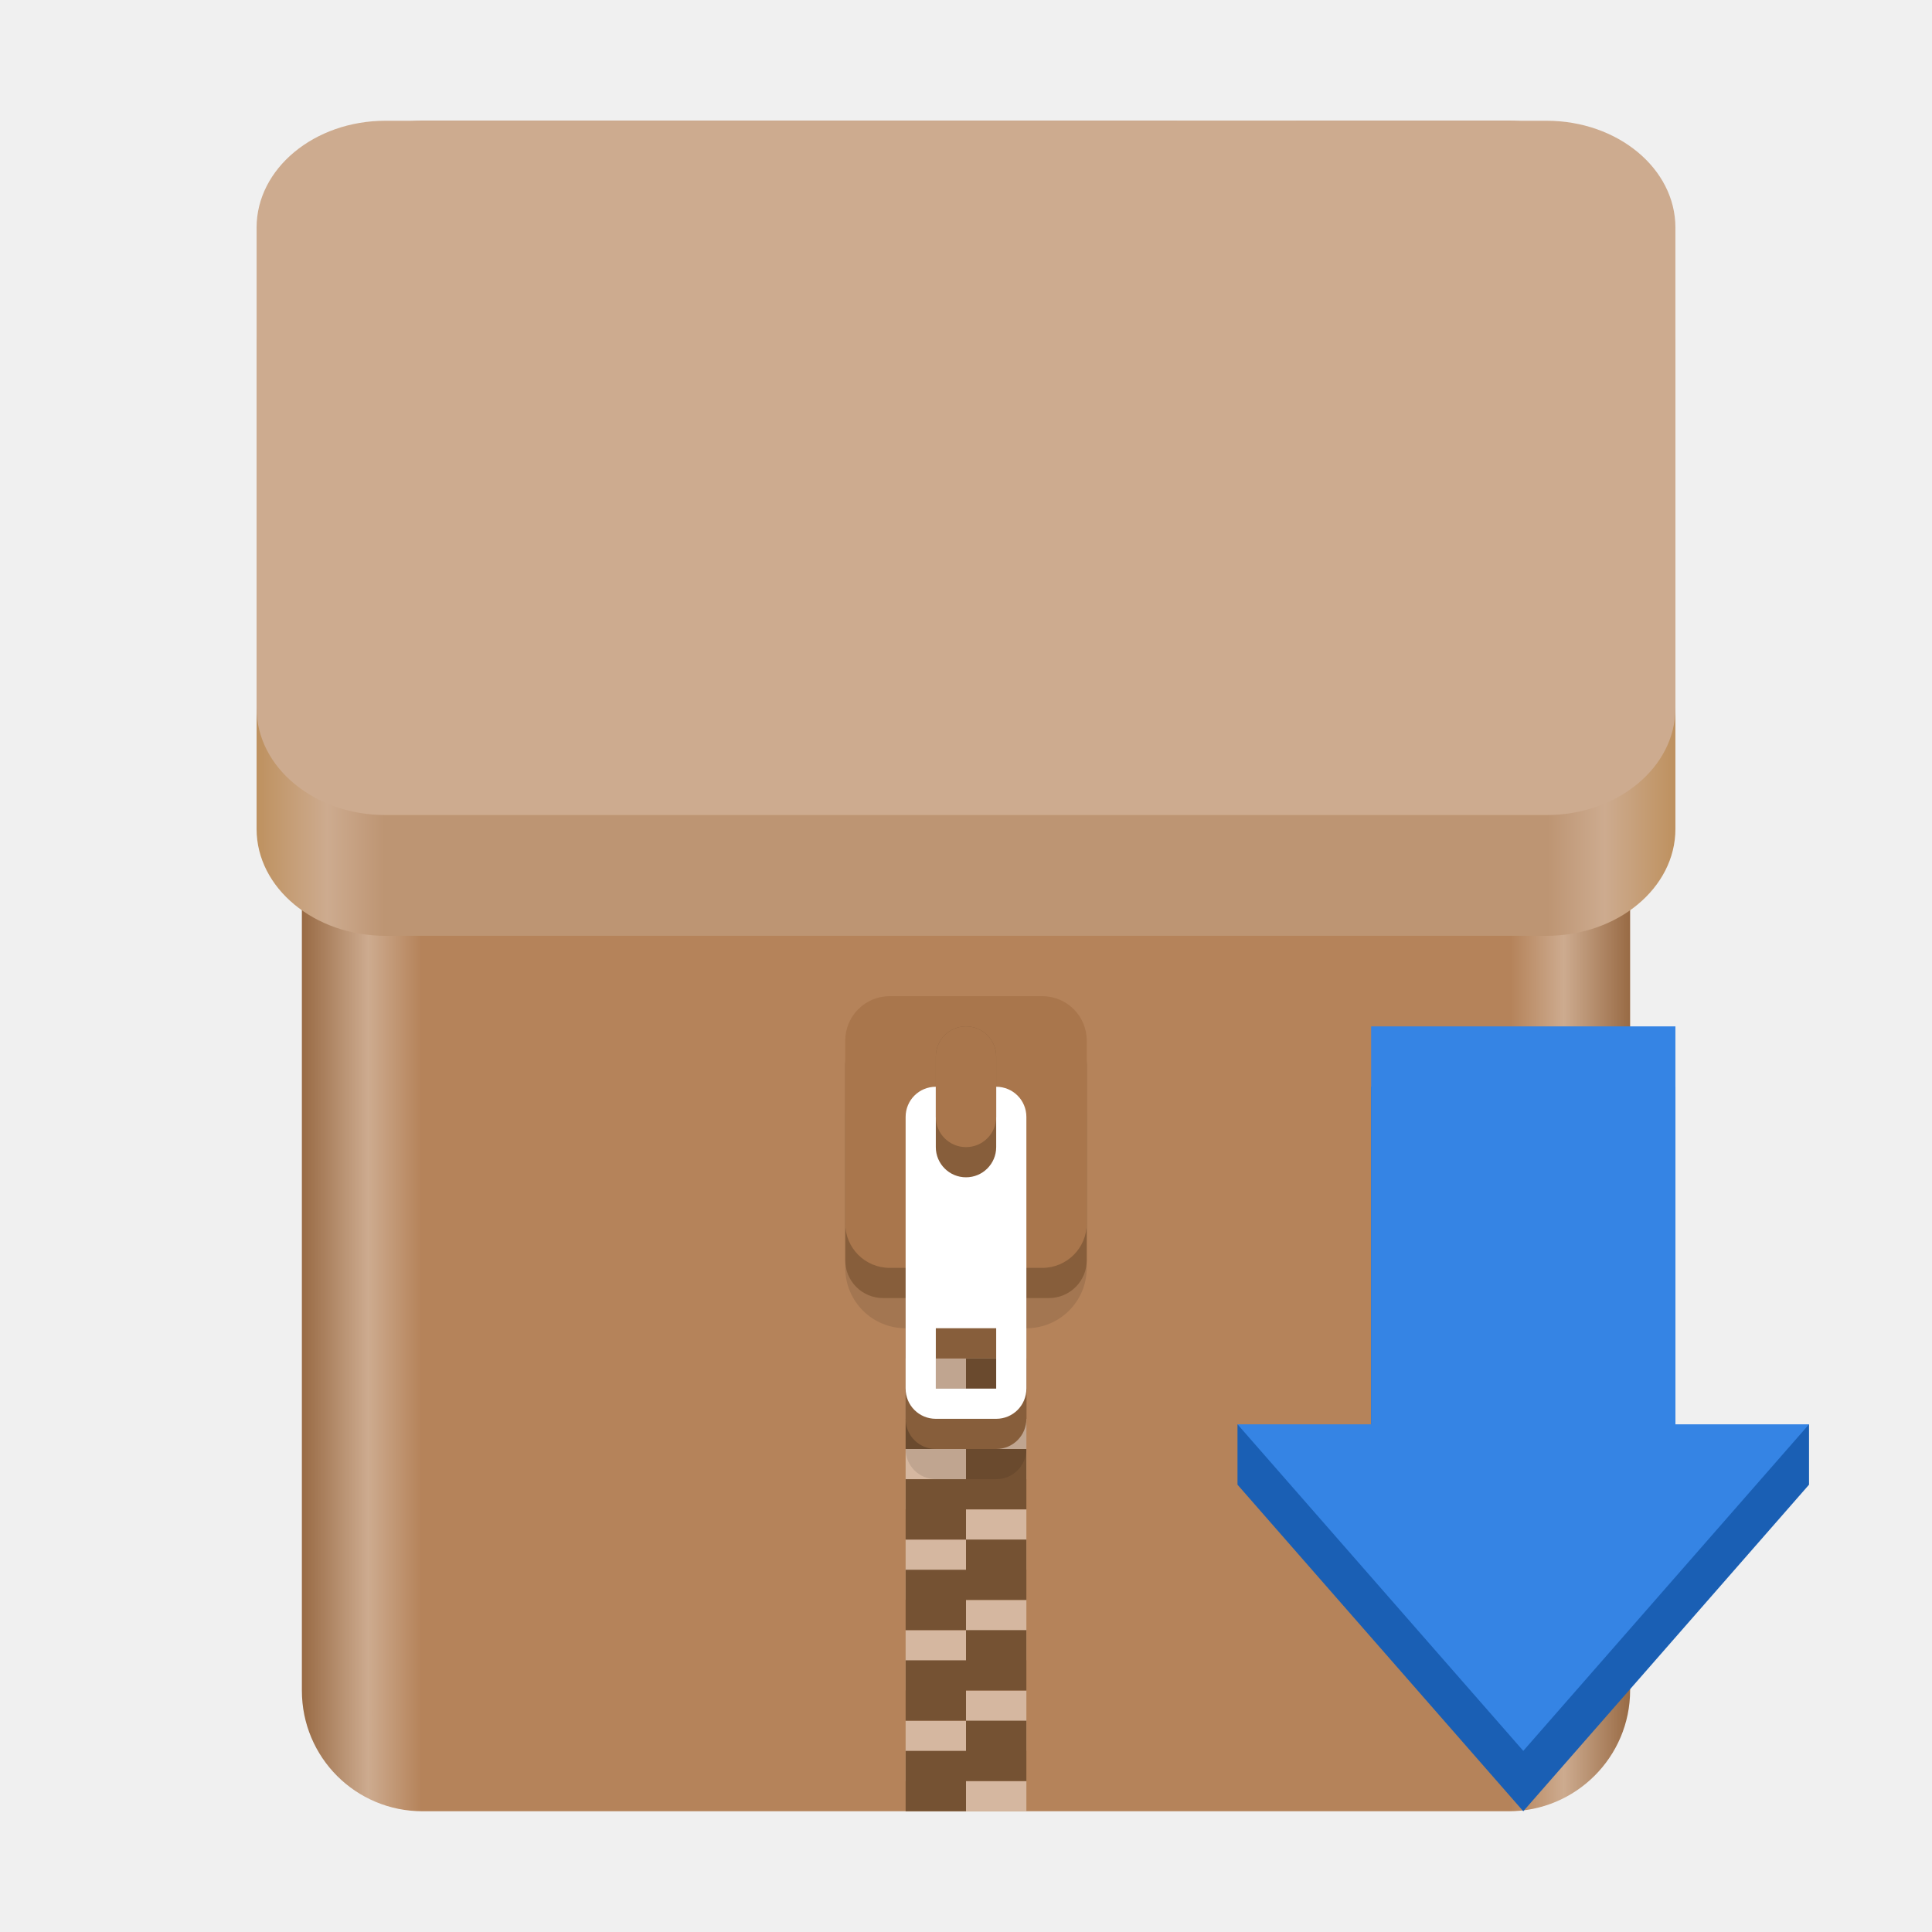
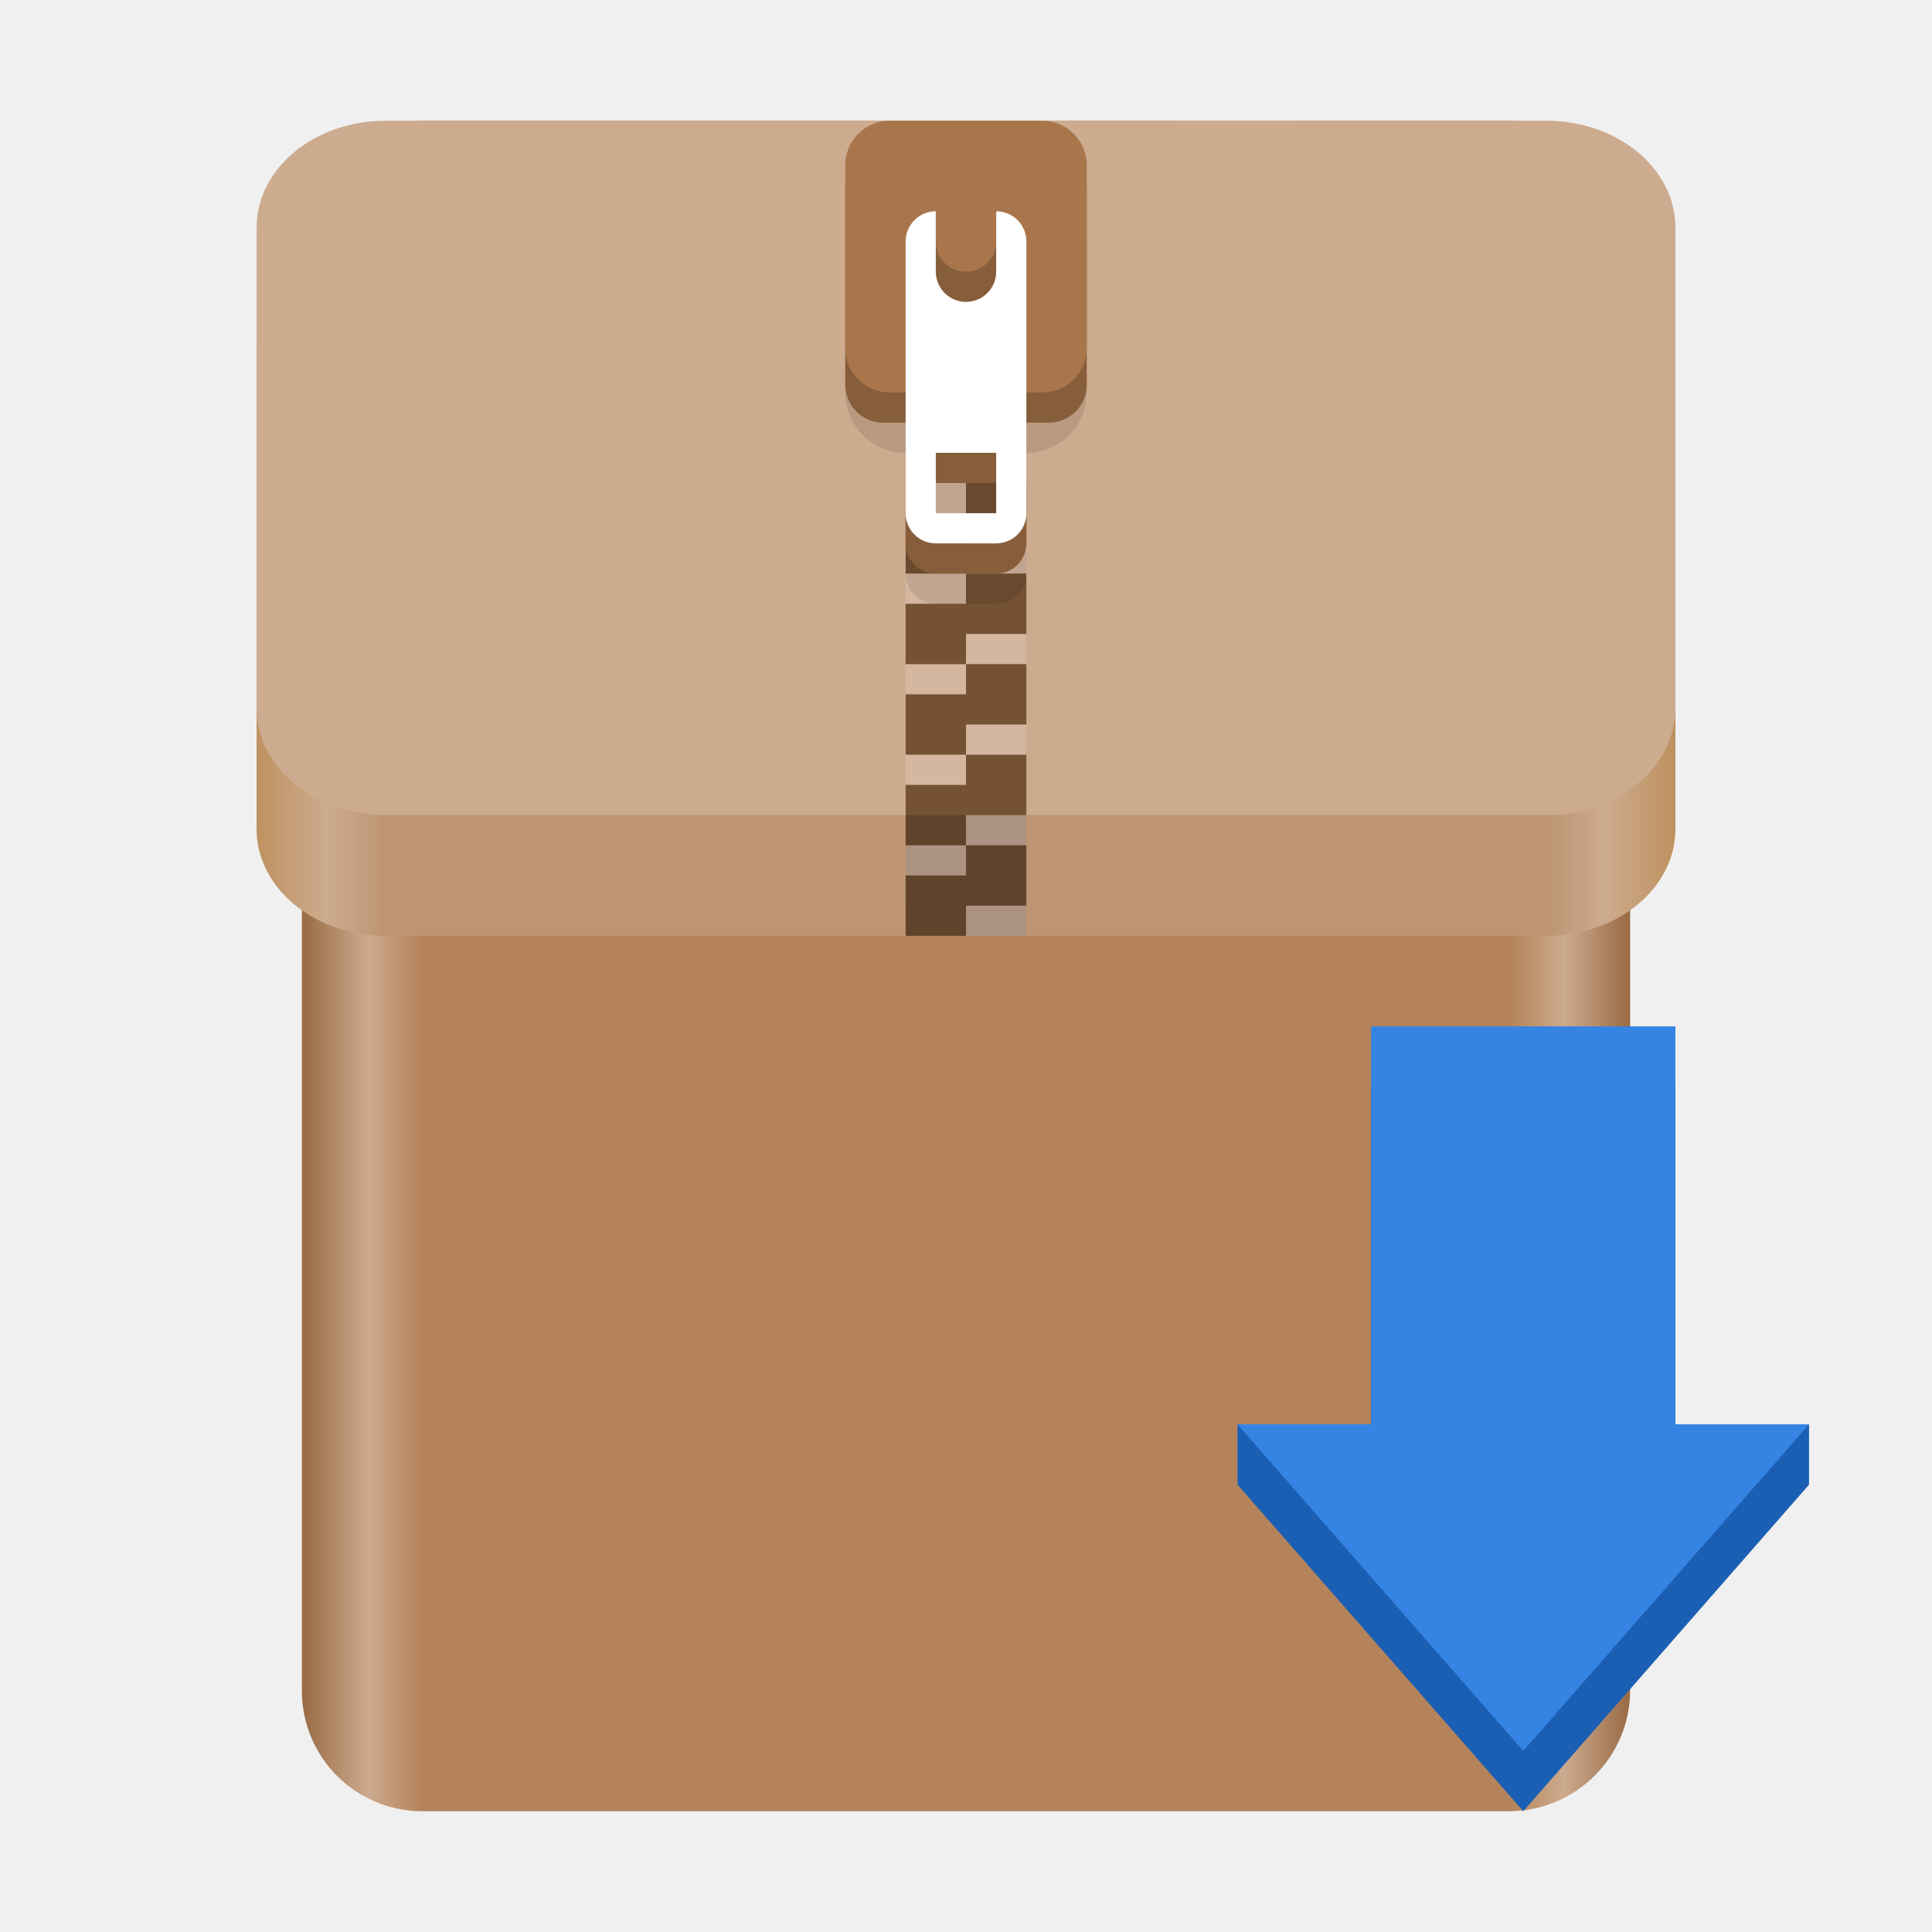
<svg xmlns="http://www.w3.org/2000/svg" xmlns:xlink="http://www.w3.org/1999/xlink" height="128px" viewBox="0 0 128 128" width="128px" version="1.1" id="svg12" xml:space="preserve">
  <defs id="defs12">
    <linearGradient id="linearGradient20">
      <stop style="stop-color:#be915f;stop-opacity:1;" offset="0" id="stop21" />
      <stop style="stop-color:#cdab8f;stop-opacity:1;" offset="0.05" id="stop23" />
      <stop style="stop-color:#bd9573;stop-opacity:1;" offset="0.09" id="stop24" />
      <stop style="stop-color:#bd9573;stop-opacity:1;" offset="0.91" id="stop25" />
      <stop style="stop-color:#cdab8f;stop-opacity:1;" offset="0.95" id="stop26" />
      <stop style="stop-color:#be915f;stop-opacity:1;" offset="1" id="stop22" />
    </linearGradient>
    <linearGradient id="linearGradient15">
      <stop style="stop-color:#986a44;stop-opacity:1;" offset="0" id="stop15" />
      <stop style="stop-color:#cdab8f;stop-opacity:1;" offset="0.05" id="stop17" />
      <stop style="stop-color:#b5835a;stop-opacity:1;" offset="0.09" id="stop18" />
      <stop style="stop-color:#b5835a;stop-opacity:1;" offset="0.91" id="stop19" />
      <stop style="stop-color:#cdab8f;stop-opacity:1;" offset="0.95" id="stop20" />
      <stop style="stop-color:#986a44;stop-opacity:1;" offset="1" id="stop16" />
    </linearGradient>
-     <mask maskUnits="userSpaceOnUse" id="mask2">
-       <g id="g4" transform="translate(8,-3)">
-         <g filter="url(#a)" id="g3" transform="translate(-8,3)">
-           <rect fill-opacity="0.1" height="128" width="128" id="rect3" x="0" y="0" />
+     <linearGradient xlink:href="#linearGradient15" id="linearGradient16" x1="20" y1="64" x2="108" y2="64" gradientUnits="userSpaceOnUse" />
+     <linearGradient xlink:href="#linearGradient20" id="linearGradient22" x1="17" y1="39" x2="111" y2="39" gradientUnits="userSpaceOnUse" />
+     <mask maskUnits="userSpaceOnUse" id="mask2-3">
+       <g id="g4-7" transform="translate(8,-3)">
+         <g filter="url(#a)" id="g3-5" transform="translate(-8,3)" style="filter:url(#a-2)">
+           <rect fill-opacity="0.1" height="128" width="128" id="rect3-9" x="0" y="0" />
        </g>
      </g>
    </mask>
-     <linearGradient xlink:href="#linearGradient15" id="linearGradient16" x1="20" y1="64" x2="108" y2="64" gradientUnits="userSpaceOnUse" />
-     <linearGradient xlink:href="#linearGradient20" id="linearGradient22" x1="17" y1="39" x2="111" y2="39" gradientUnits="userSpaceOnUse" />
+     <filter id="a-2" height="1" width="1" x="0" y="0">
+       <feColorMatrix in="SourceGraphic" type="matrix" values="0 0 0 0 1 0 0 0 0 1 0 0 0 0 1 0 0 0 1 0" id="feColorMatrix1-2" />
+     </filter>
  </defs>
  <filter id="a" height="1" width="1" x="0" y="0">
    <feColorMatrix in="SourceGraphic" type="matrix" values="0 0 0 0 1 0 0 0 0 1 0 0 0 0 1 0 0 0 1 0" id="feColorMatrix1" />
  </filter>
  <path id="path2" d="M 27.996,8 C 23.565,8 20,11.566 20,16 v 96 c 0,4.434 3.565,8 7.996,8 H 99.961 C 104.392,120 108,116.41 108,111.977 V 37.922 37.918 15.922 C 108,11.488 104.392,8 99.961,8 L 77.976,8.004 77.972,8 Z" style="stroke-width:1;fill:url(#linearGradient16);fill-opacity:1;stroke:none" />
-   <path d="m 64,88 v 2 h -4 v 4 h 4 v -2 h 4 v -4 z m 0,6 v 2 h -4 v 4 h 4 v -2 h 4 v -4 z m 0,6 v 2 h -4 v 4 h 4 v -2 h 4 v -4 z m 0,6 v 2 h -4 v 4 h 4 v -2 h 4 v -4 z m 0,6 v 2 h -4 v 4 h 4 v -2 h 4 v -4 z m 0,6 H 67.989 68 v 2 h -4" fill="#ffffff" id="path4" style="fill:#d5b7a0;fill-opacity:1" />
-   <path d="m 64,90 v 2 h -4 v 4 h 4 v -2 h 4 v -4 z m 0,6 v 2 h -4 v 4 h 4 v -2 h 4 v -4 z m 0,6 v 2 h -4 v 4 h 4 v -2 h 4 v -4 z m 0,6 v 2 h -4 v 4 h 4 v -2 h 4 v -4 z m 0,6 v 2 h -4 v 4 h 4 v -2 h 4 v -4 z" fill="#c0bfbc" id="path6" style="fill:#755233;fill-opacity:1" />
-   <path d="m 68,67 c -2.215,0 -4,1.785 -4,4 v 10 c 0,2.215 1.785,4 4,4 v 8 c 0,1.109 0.891,2 2,2 h 4 c 1.109,0 2,-0.891 2,-2 v -8 c 2.215,0 4,-1.785 4,-4 V 71 c 0,-2.215 -1.785,-4 -4,-4 z m 2,22 h 4 v 4 h -4 z m 0,0" id="path5" transform="translate(-8,3)" mask="url(#mask2)" />
-   <path d="m 62,76 c -1.109,0 -2,0.891 -2,2 v 16 c 0,1.109 0.891,2 2,2 h 4 c 1.109,0 2,-0.891 2,-2 V 78 c 0,-1.109 -0.891,-2 -2,-2 z m 0,14 h 4 v 4 h -4 z m 0,0" fill="#77767b" id="path7" style="fill:#875e3b;fill-opacity:1" />
-   <path d="M 58.504,68 H 69.496 C 70.879,68 72,69.121 72,70.504 V 83.496 C 72,84.879 70.879,86 69.496,86 H 58.504 C 57.121,86 56,84.879 56,83.496 V 70.504 C 56,69.121 57.121,68 58.504,68 Z m 0,0" fill="#77767b" id="path8" style="fill:#875e3b;fill-opacity:1" />
-   <path d="M 58.945,66 H 69.055 C 70.684,66 72,67.316 72,68.945 V 81.055 C 72,82.684 70.684,84 69.055,84 H 58.945 C 57.316,84 56,82.684 56,81.055 V 68.945 C 56,67.316 57.316,66 58.945,66 Z m 0,0" fill="#9a9996" id="path9" style="fill:#a9764c;fill-opacity:1" />
-   <path d="m 62,72 c -1.109,0 -2,0.891 -2,2 v 18 c 0,1.109 0.891,2 2,2 h 4 c 1.109,0 2,-0.891 2,-2 V 74 c 0,-1.109 -0.891,-2 -2,-2 z m 0,16 h 4 v 4 h -4 z m 0,0" fill="#ffffff" id="path10" />
-   <path d="m 64,78 c 1.105,0 2,-0.895 2,-2 v -6 c 0,-1.105 -0.895,-2 -2,-2 -1.105,0 -2,0.895 -2,2 v 6 c 0,1.105 0.895,2 2,2 z m 0,0" fill="#77767b" id="path11" style="fill:#875e3b;fill-opacity:1" />
-   <path d="m 64,76 c 1.105,0 2,-0.895 2,-2 v -4 c 0,-1.105 -0.895,-2 -2,-2 -1.105,0 -2,0.895 -2,2 v 4 c 0,1.105 0.895,2 2,2 z m 0,0" fill="#9a9996" id="path12" style="fill:#a9764c;fill-opacity:1" />
  <path d="m 25.543,16 h 76.913 C 107.176,16 111,19.169 111,23.078 V 54.922 C 111,58.831 107.176,62 102.457,62 H 25.543 C 20.824,62 17,58.831 17,54.922 V 23.078 C 17,19.169 20.824,16 25.543,16 Z m 0,0" fill="#cdab8f" id="path16" style="stroke-width:0.996;fill:url(#linearGradient22);fill-opacity:1" />
  <path d="m 25.543,8 h 76.913 C 107.176,8 111,11.169 111,15.078 V 46.922 C 111,50.831 107.176,54 102.457,54 H 25.543 C 20.824,54 17,50.831 17,46.922 V 15.078 C 17,11.169 20.824,8 25.543,8 Z m 0,0" fill="#cdab8f" id="path14" style="stroke-width:0.996" />
  <path id="path1" style="color:#000000;fill:#1a5fb4;fill-opacity:1;stroke-width:1.344;stroke-miterlimit:4.1" d="m 90.841,72 v 26.364 l -8.854,-4 v 4 L 100.921,120 119.853,98.364 v -4 l -8.854,4 V 72 Z" />
  <path id="path436" style="color:#000000;fill:#3584e4;fill-opacity:1;stroke-width:1.344;stroke-miterlimit:4.1" d="M 90.841,68 V 94.364 H 81.988 L 100.921,116 119.853,94.364 H 111 V 68 Z" />
+   <g id="g1" transform="translate(2,11)">
+     <path d="m 62,19 v 2 h -4 v 4 h 4 v -2 h 4 v -4 z m 0,6 v 2 h -4 v 4 h 4 v -2 h 4 v -4 z m 0,6 v 2 h -4 v 4 h 4 v -2 h 4 v -4 z m 0,6 v 2 h -4 v 4 h 4 v -2 h 4 v -4 z m 0,6 v 2 h -4 v 4 h 4 v -2 h 4 v -4 z m 0,6 H 65.989 66 v 2 h -4" fill="#ffffff" id="path4-7" style="fill:#d5b7a0;fill-opacity:1" />
+     <path d="m 62,21 v 2 h -4 v 4 h 4 v -2 h 4 v -4 z m 0,6 v 2 h -4 v 4 h 4 v -2 h 4 v -4 z m 0,6 v 2 h -4 v 4 h 4 v -2 h 4 v -4 z m 0,6 v 2 h -4 v 4 h 4 v -2 h 4 v -4 z m 0,6 v 2 h -4 v 4 h 4 v -2 h 4 v -4 z" fill="#c0bfbc" id="path6-3" style="fill:#755233;fill-opacity:1" />
+     <path d="m 68,67 c -2.215,0 -4,1.785 -4,4 v 10 c 0,2.215 1.785,4 4,4 v 8 c 0,1.109 0.891,2 2,2 h 4 c 1.109,0 2,-0.891 2,-2 v -8 c 2.215,0 4,-1.785 4,-4 V 71 c 0,-2.215 -1.785,-4 -4,-4 z m 2,22 h 4 v 4 h -4 z m 0,0" id="path5-6" transform="translate(-10,-66)" mask="url(#mask2-3)" />
+     <path d="m 60,7 c -1.109,0 -2,0.891 -2,2 v 16 c 0,1.109 0.891,2 2,2 h 4 c 1.109,0 2,-0.891 2,-2 V 9 C 66,7.891 65.109,7 64,7 Z m 0,14 h 4 v 4 h -4 z m 0,0" fill="#77767b" id="path7-1" style="fill:#875e3b;fill-opacity:1" />
+     <path d="M 56.504,-1 H 67.496 C 68.879,-1 70,0.121 70,1.504 V 14.496 C 70,15.879 68.879,17 67.496,17 H 56.504 C 55.121,17 54,15.879 54,14.496 V 1.504 C 54,0.121 55.121,-1 56.504,-1 Z m 0,0" fill="#77767b" id="path8-2" style="fill:#875e3b;fill-opacity:1" />
+     <path d="M 56.945,-3 H 67.055 C 68.684,-3 70,-1.684 70,-0.055 V 12.055 C 70,13.684 68.684,15 67.055,15 H 56.945 C 55.316,15 54,13.684 54,12.055 V -0.055 C 54,-1.684 55.316,-3 56.945,-3 Z m 0,0" fill="#9a9996" id="path9-9" style="fill:#a9764c;fill-opacity:1" />
+     <path d="m 60,3 c -1.109,0 -2,0.891 -2,2 v 18 c 0,1.109 0.891,2 2,2 h 4 c 1.109,0 2,-0.891 2,-2 V 5 C 66,3.891 65.109,3 64,3 Z m 0,16 h 4 v 4 h -4 z m 0,0" fill="#ffffff" id="path10-3" />
+     <path d="m 62,9 c 1.105,0 2,-0.895 2,-2 V 1 c 0,-1.105 -0.895,-2 -2,-2 -1.105,0 -2,0.895 -2,2 v 6 c 0,1.105 0.895,2 2,2 z m 0,0" fill="#77767b" id="path11-1" style="fill:#875e3b;fill-opacity:1" />
+     <path d="m 62,7 c 1.105,0 2,-0.895 2,-2 V 1 c 0,-1.105 -0.895,-2 -2,-2 -1.105,0 -2,0.895 -2,2 v 4 c 0,1.105 0.895,2 2,2 z m 0,0" fill="#9a9996" id="path12-9" style="fill:#a9764c;fill-opacity:1" />
+     <rect style="fill:#0b0705;fill-opacity:0.2;stroke:none" id="rect1" width="8" height="8" x="58" y="43" />
+   </g>
</svg>
